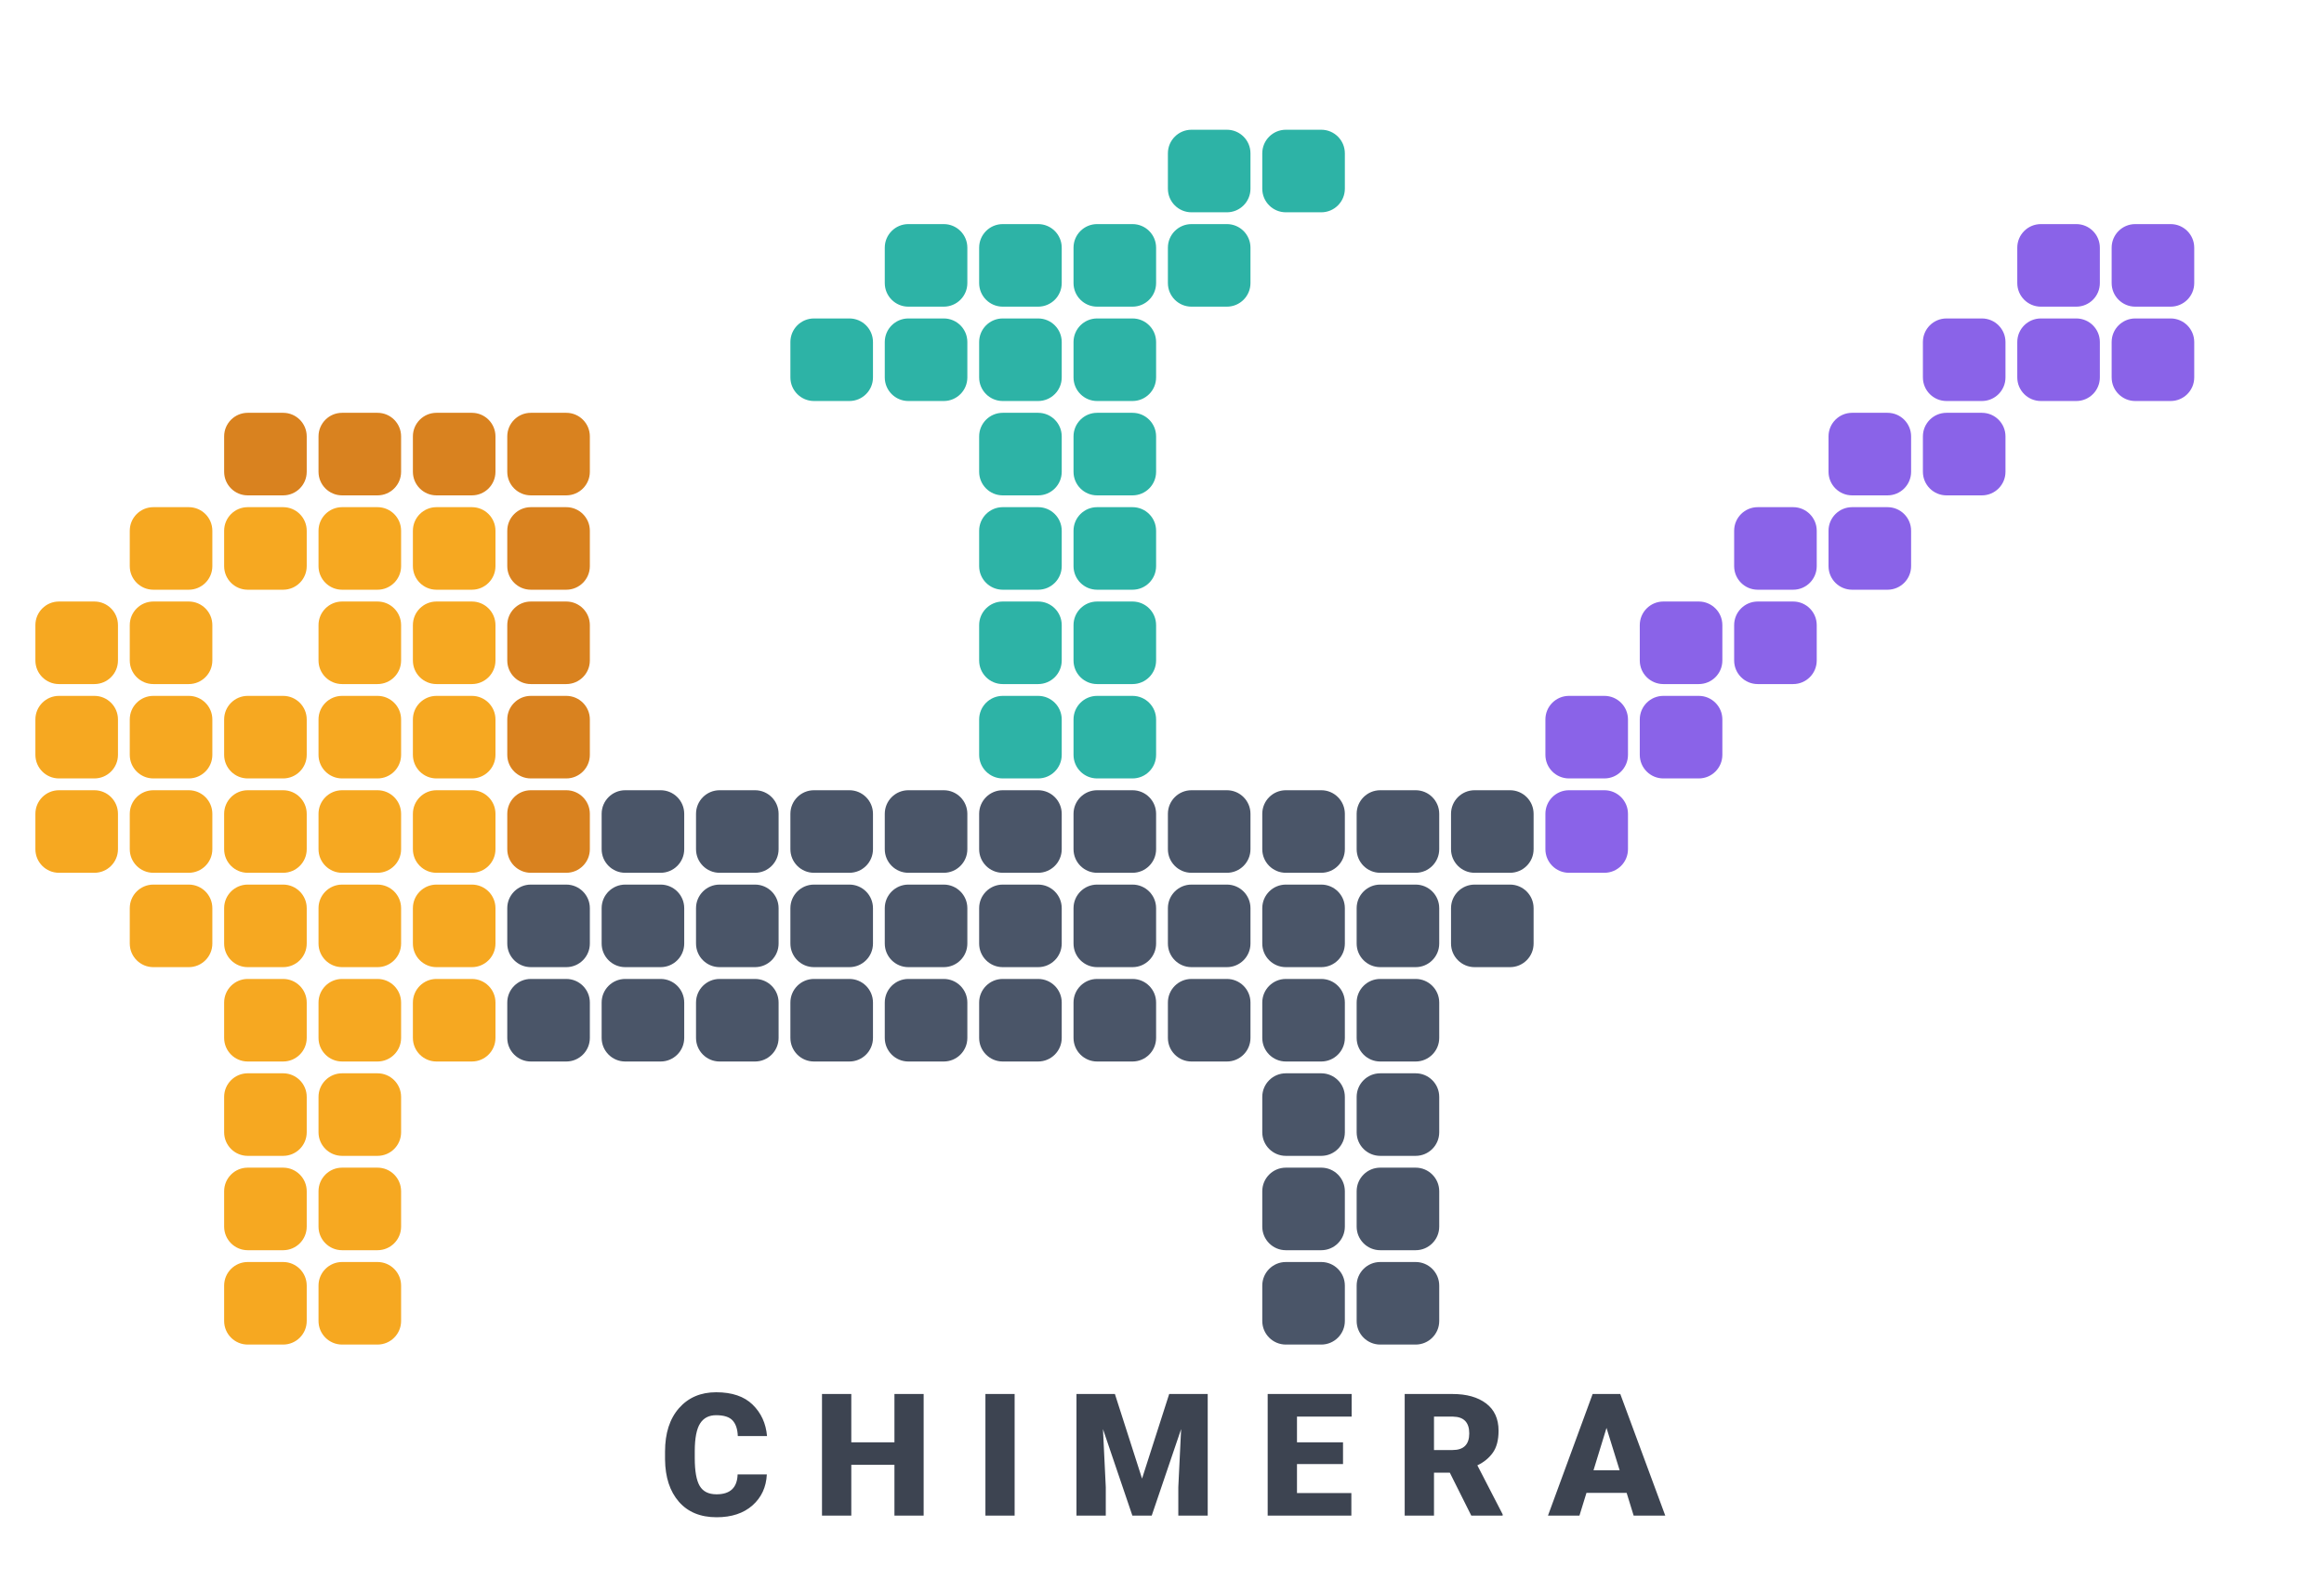
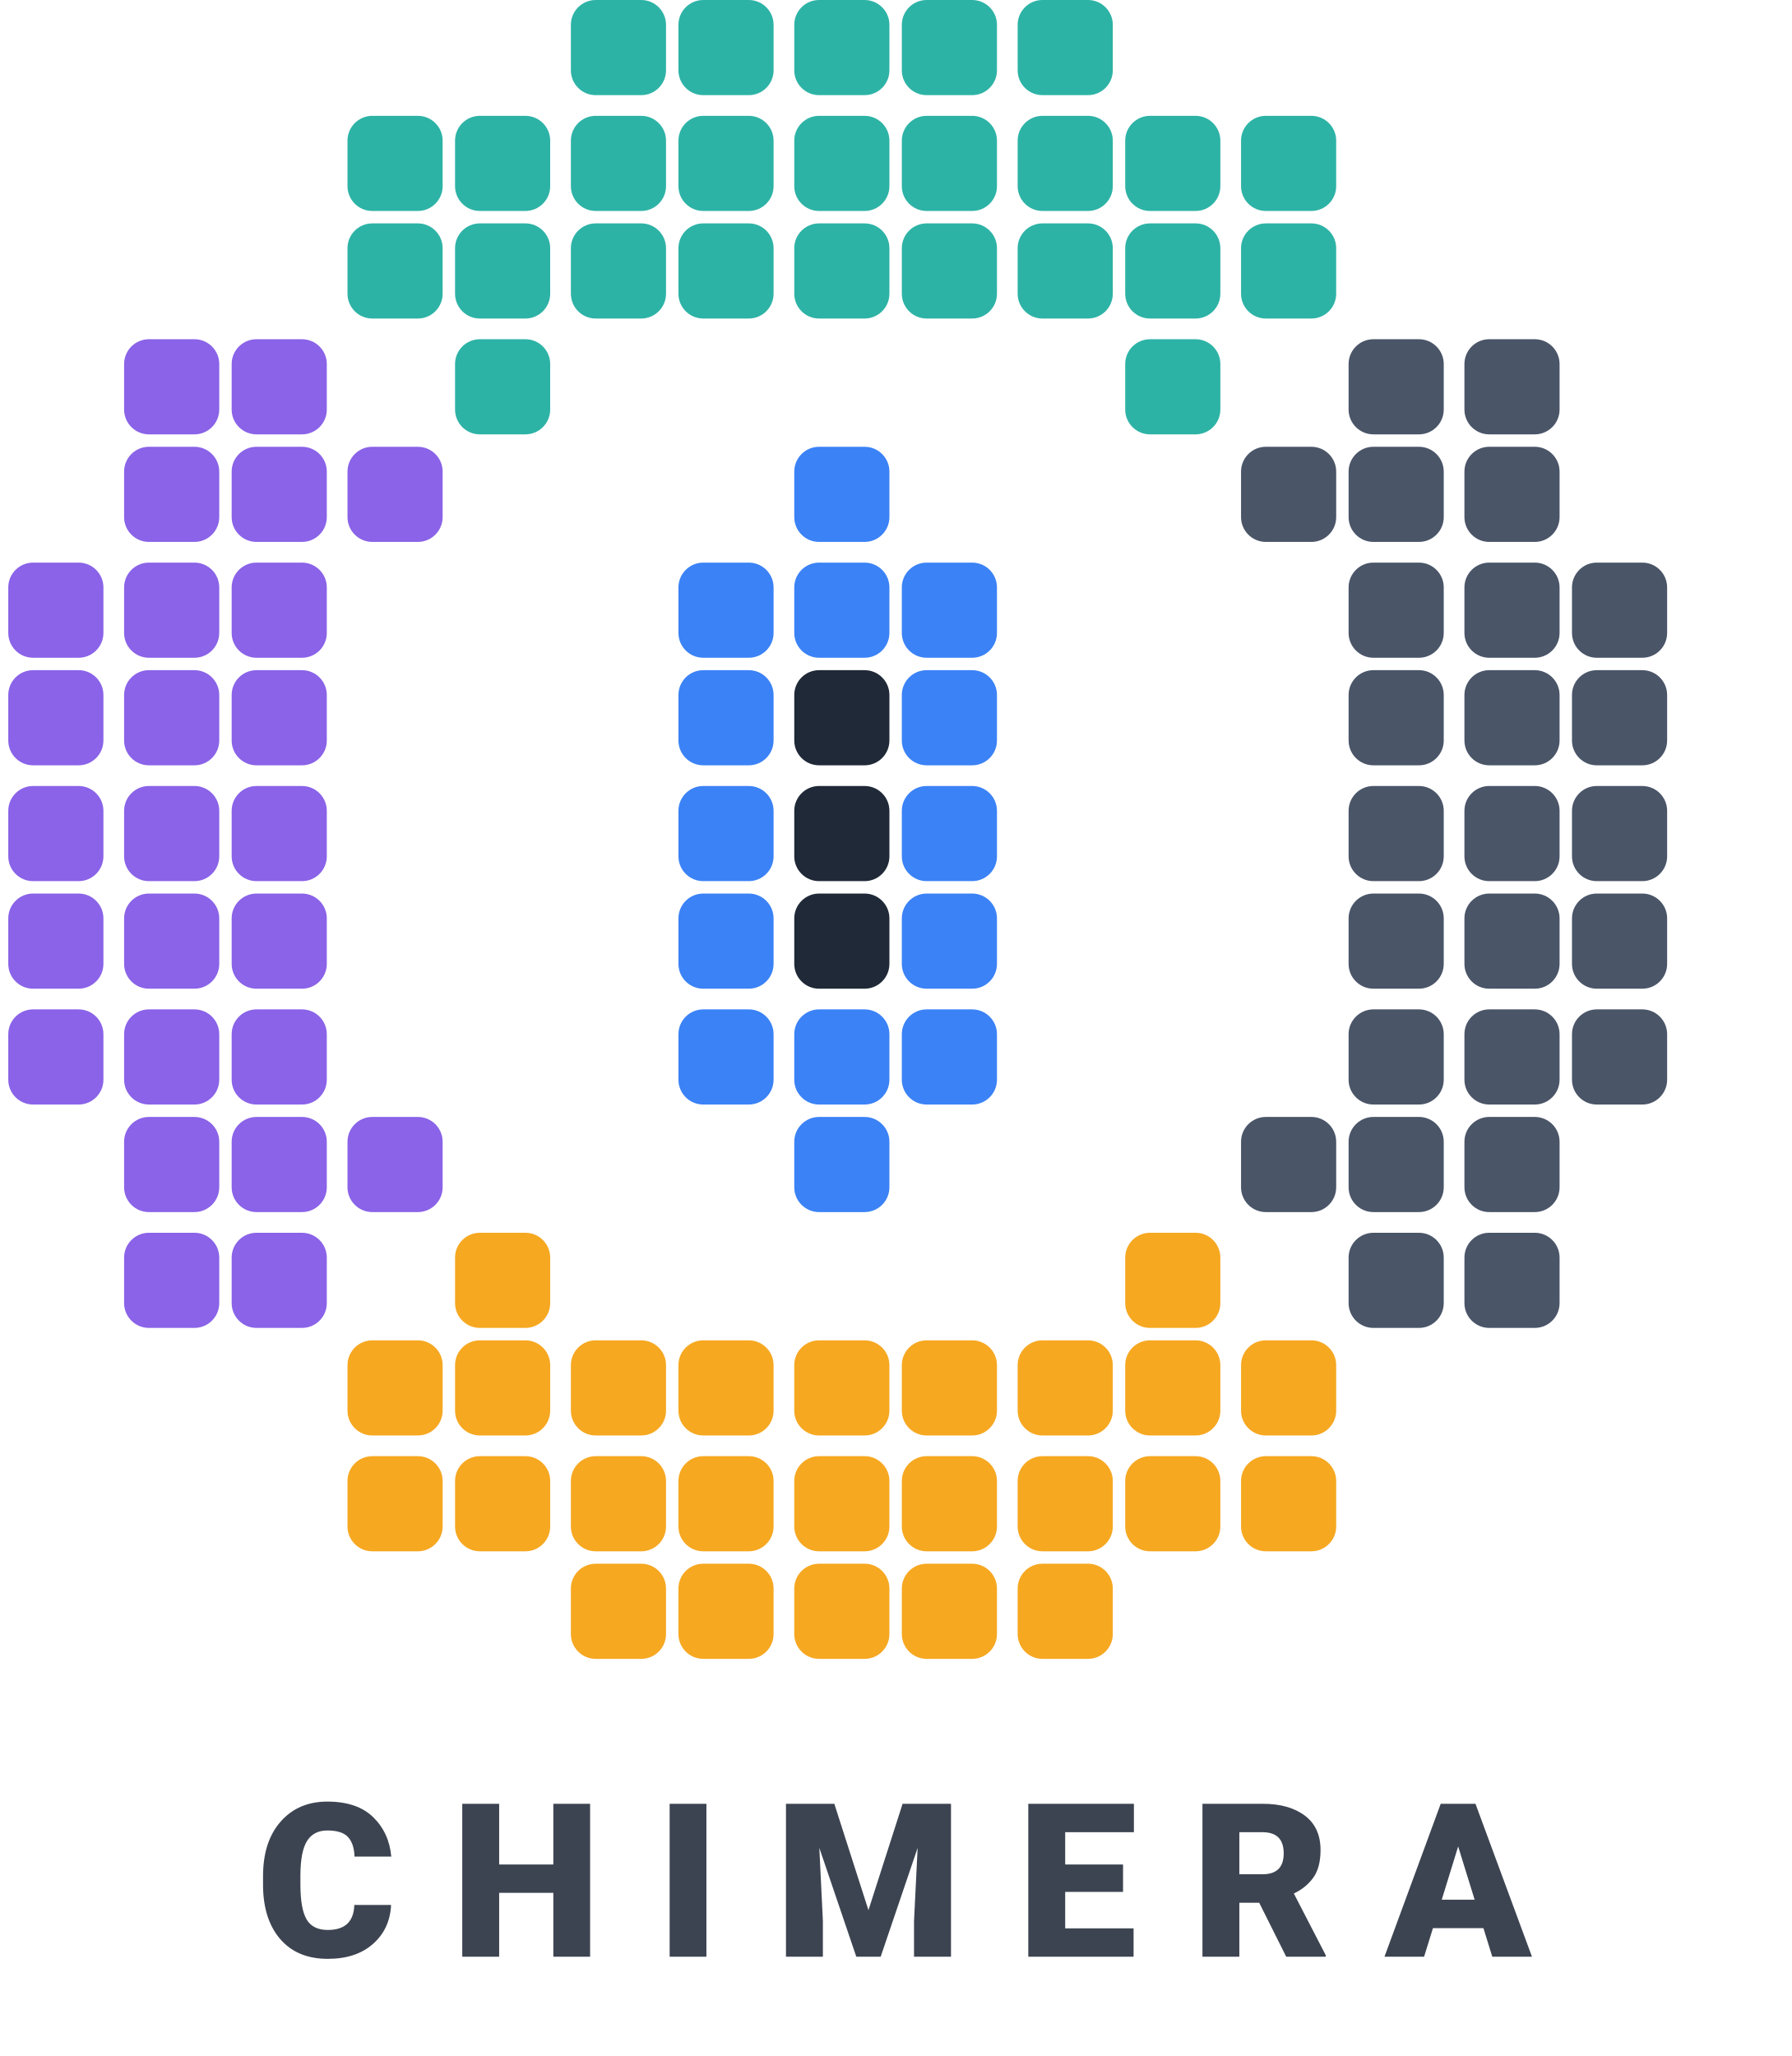
- <svg xmlns="http://www.w3.org/2000/svg" viewBox="0 0 788 540" width="788" height="540">
-   <rect x="396" y="44" width="28" height="28" rx="8" fill="#2DB3A6" />
-   <rect x="428" y="44" width="28" height="28" rx="8" fill="#2DB3A6" />
-   <rect x="300" y="76" width="28" height="28" rx="8" fill="#2DB3A6" />
-   <rect x="332" y="76" width="28" height="28" rx="8" fill="#2DB3A6" />
-   <rect x="364" y="76" width="28" height="28" rx="8" fill="#2DB3A6" />
-   <rect x="396" y="76" width="28" height="28" rx="8" fill="#2DB3A6" />
-   <rect x="684" y="76" width="28" height="28" rx="8" fill="#8A63E8" />
-   <rect x="716" y="76" width="28" height="28" rx="8" fill="#8A63E8" />
-   <rect x="268" y="108" width="28" height="28" rx="8" fill="#2DB3A6" />
-   <rect x="300" y="108" width="28" height="28" rx="8" fill="#2DB3A6" />
-   <rect x="332" y="108" width="28" height="28" rx="8" fill="#2DB3A6" />
-   <rect x="364" y="108" width="28" height="28" rx="8" fill="#2DB3A6" />
-   <rect x="652" y="108" width="28" height="28" rx="8" fill="#8A63E8" />
-   <rect x="684" y="108" width="28" height="28" rx="8" fill="#8A63E8" />
-   <rect x="716" y="108" width="28" height="28" rx="8" fill="#8A63E8" />
-   <rect x="76" y="140" width="28" height="28" rx="8" fill="#D9821F" />
-   <rect x="108" y="140" width="28" height="28" rx="8" fill="#D9821F" />
-   <rect x="140" y="140" width="28" height="28" rx="8" fill="#D9821F" />
-   <rect x="172" y="140" width="28" height="28" rx="8" fill="#D9821F" />
-   <rect x="332" y="140" width="28" height="28" rx="8" fill="#2DB3A6" />
-   <rect x="364" y="140" width="28" height="28" rx="8" fill="#2DB3A6" />
-   <rect x="620" y="140" width="28" height="28" rx="8" fill="#8A63E8" />
-   <rect x="652" y="140" width="28" height="28" rx="8" fill="#8A63E8" />
-   <rect x="44" y="172" width="28" height="28" rx="8" fill="#F6A821" />
-   <rect x="76" y="172" width="28" height="28" rx="8" fill="#F6A821" />
-   <rect x="108" y="172" width="28" height="28" rx="8" fill="#F6A821" />
-   <rect x="140" y="172" width="28" height="28" rx="8" fill="#F6A821" />
-   <rect x="172" y="172" width="28" height="28" rx="8" fill="#D9821F" />
-   <rect x="332" y="172" width="28" height="28" rx="8" fill="#2DB3A6" />
-   <rect x="364" y="172" width="28" height="28" rx="8" fill="#2DB3A6" />
-   <rect x="588" y="172" width="28" height="28" rx="8" fill="#8A63E8" />
-   <rect x="620" y="172" width="28" height="28" rx="8" fill="#8A63E8" />
-   <rect x="12" y="204" width="28" height="28" rx="8" fill="#F6A821" />
-   <rect x="44" y="204" width="28" height="28" rx="8" fill="#F6A821" />
-   <rect x="108" y="204" width="28" height="28" rx="8" fill="#F6A821" />
-   <rect x="140" y="204" width="28" height="28" rx="8" fill="#F6A821" />
-   <rect x="172" y="204" width="28" height="28" rx="8" fill="#D9821F" />
-   <rect x="332" y="204" width="28" height="28" rx="8" fill="#2DB3A6" />
-   <rect x="364" y="204" width="28" height="28" rx="8" fill="#2DB3A6" />
-   <rect x="556" y="204" width="28" height="28" rx="8" fill="#8A63E8" />
-   <rect x="588" y="204" width="28" height="28" rx="8" fill="#8A63E8" />
-   <rect x="12" y="236" width="28" height="28" rx="8" fill="#F6A821" />
-   <rect x="44" y="236" width="28" height="28" rx="8" fill="#F6A821" />
-   <rect x="76" y="236" width="28" height="28" rx="8" fill="#F6A821" />
-   <rect x="108" y="236" width="28" height="28" rx="8" fill="#F6A821" />
-   <rect x="140" y="236" width="28" height="28" rx="8" fill="#F6A821" />
-   <rect x="172" y="236" width="28" height="28" rx="8" fill="#D9821F" />
-   <rect x="332" y="236" width="28" height="28" rx="8" fill="#2DB3A6" />
-   <rect x="364" y="236" width="28" height="28" rx="8" fill="#2DB3A6" />
-   <rect x="524" y="236" width="28" height="28" rx="8" fill="#8A63E8" />
-   <rect x="556" y="236" width="28" height="28" rx="8" fill="#8A63E8" />
-   <rect x="12" y="268" width="28" height="28" rx="8" fill="#F6A821" />
-   <rect x="44" y="268" width="28" height="28" rx="8" fill="#F6A821" />
-   <rect x="76" y="268" width="28" height="28" rx="8" fill="#F6A821" />
-   <rect x="108" y="268" width="28" height="28" rx="8" fill="#F6A821" />
-   <rect x="140" y="268" width="28" height="28" rx="8" fill="#F6A821" />
-   <rect x="172" y="268" width="28" height="28" rx="8" fill="#D9821F" />
-   <rect x="204" y="268" width="28" height="28" rx="8" fill="#4A5568" />
-   <rect x="236" y="268" width="28" height="28" rx="8" fill="#4A5568" />
-   <rect x="268" y="268" width="28" height="28" rx="8" fill="#4A5568" />
-   <rect x="300" y="268" width="28" height="28" rx="8" fill="#4A5568" />
-   <rect x="332" y="268" width="28" height="28" rx="8" fill="#4A5568" />
-   <rect x="364" y="268" width="28" height="28" rx="8" fill="#4A5568" />
-   <rect x="396" y="268" width="28" height="28" rx="8" fill="#4A5568" />
-   <rect x="428" y="268" width="28" height="28" rx="8" fill="#4A5568" />
-   <rect x="460" y="268" width="28" height="28" rx="8" fill="#4A5568" />
-   <rect x="492" y="268" width="28" height="28" rx="8" fill="#4A5568" />
-   <rect x="524" y="268" width="28" height="28" rx="8" fill="#8A63E8" />
-   <rect x="44" y="300" width="28" height="28" rx="8" fill="#F6A821" />
-   <rect x="76" y="300" width="28" height="28" rx="8" fill="#F6A821" />
-   <rect x="108" y="300" width="28" height="28" rx="8" fill="#F6A821" />
-   <rect x="140" y="300" width="28" height="28" rx="8" fill="#F6A821" />
-   <rect x="172" y="300" width="28" height="28" rx="8" fill="#4A5568" />
-   <rect x="204" y="300" width="28" height="28" rx="8" fill="#4A5568" />
-   <rect x="236" y="300" width="28" height="28" rx="8" fill="#4A5568" />
-   <rect x="268" y="300" width="28" height="28" rx="8" fill="#4A5568" />
-   <rect x="300" y="300" width="28" height="28" rx="8" fill="#4A5568" />
-   <rect x="332" y="300" width="28" height="28" rx="8" fill="#4A5568" />
-   <rect x="364" y="300" width="28" height="28" rx="8" fill="#4A5568" />
-   <rect x="396" y="300" width="28" height="28" rx="8" fill="#4A5568" />
-   <rect x="428" y="300" width="28" height="28" rx="8" fill="#4A5568" />
-   <rect x="460" y="300" width="28" height="28" rx="8" fill="#4A5568" />
-   <rect x="492" y="300" width="28" height="28" rx="8" fill="#4A5568" />
-   <rect x="76" y="332" width="28" height="28" rx="8" fill="#F6A821" />
-   <rect x="108" y="332" width="28" height="28" rx="8" fill="#F6A821" />
-   <rect x="140" y="332" width="28" height="28" rx="8" fill="#F6A821" />
-   <rect x="172" y="332" width="28" height="28" rx="8" fill="#4A5568" />
-   <rect x="204" y="332" width="28" height="28" rx="8" fill="#4A5568" />
-   <rect x="236" y="332" width="28" height="28" rx="8" fill="#4A5568" />
-   <rect x="268" y="332" width="28" height="28" rx="8" fill="#4A5568" />
-   <rect x="300" y="332" width="28" height="28" rx="8" fill="#4A5568" />
-   <rect x="332" y="332" width="28" height="28" rx="8" fill="#4A5568" />
-   <rect x="364" y="332" width="28" height="28" rx="8" fill="#4A5568" />
-   <rect x="396" y="332" width="28" height="28" rx="8" fill="#4A5568" />
-   <rect x="428" y="332" width="28" height="28" rx="8" fill="#4A5568" />
-   <rect x="460" y="332" width="28" height="28" rx="8" fill="#4A5568" />
-   <rect x="76" y="364" width="28" height="28" rx="8" fill="#F6A821" />
-   <rect x="108" y="364" width="28" height="28" rx="8" fill="#F6A821" />
-   <rect x="428" y="364" width="28" height="28" rx="8" fill="#4A5568" />
-   <rect x="460" y="364" width="28" height="28" rx="8" fill="#4A5568" />
-   <rect x="76" y="396" width="28" height="28" rx="8" fill="#F6A821" />
-   <rect x="108" y="396" width="28" height="28" rx="8" fill="#F6A821" />
-   <rect x="428" y="396" width="28" height="28" rx="8" fill="#4A5568" />
-   <rect x="460" y="396" width="28" height="28" rx="8" fill="#4A5568" />
-   <rect x="76" y="428" width="28" height="28" rx="8" fill="#F6A821" />
-   <rect x="108" y="428" width="28" height="28" rx="8" fill="#F6A821" />
-   <rect x="428" y="428" width="28" height="28" rx="8" fill="#4A5568" />
-   <rect x="460" y="428" width="28" height="28" rx="8" fill="#4A5568" />
-   <text x="394" y="514" text-anchor="middle" fill="#3D4451" font-family="ui-sans-serif, -apple-system, 'Segoe UI', Roboto, Helvetica, Arial, sans-serif" font-size="58" font-weight="800" letter-spacing="14">CHIMERA</text>
+ <svg xmlns="http://www.w3.org/2000/svg" viewBox="0 0 433 497" width="433" height="497">
+   <rect x="192" y="54" width="23" height="23" rx="6" fill="#2DB3A6" />
+   <rect x="192" y="28" width="23" height="23" rx="6" fill="#2DB3A6" />
+   <rect x="192" y="0" width="23" height="23" rx="6" fill="#2DB3A6" />
+   <rect x="218" y="54" width="23" height="23" rx="6" fill="#2DB3A6" />
+   <rect x="218" y="28" width="23" height="23" rx="6" fill="#2DB3A6" />
+   <rect x="218" y="0" width="23" height="23" rx="6" fill="#2DB3A6" />
+   <rect x="164" y="54" width="23" height="23" rx="6" fill="#2DB3A6" />
+   <rect x="164" y="28" width="23" height="23" rx="6" fill="#2DB3A6" />
+   <rect x="164" y="0" width="23" height="23" rx="6" fill="#2DB3A6" />
+   <rect x="246" y="54" width="23" height="23" rx="6" fill="#2DB3A6" />
+   <rect x="246" y="28" width="23" height="23" rx="6" fill="#2DB3A6" />
+   <rect x="246" y="0" width="23" height="23" rx="6" fill="#2DB3A6" />
+   <rect x="138" y="54" width="23" height="23" rx="6" fill="#2DB3A6" />
+   <rect x="138" y="28" width="23" height="23" rx="6" fill="#2DB3A6" />
+   <rect x="138" y="0" width="23" height="23" rx="6" fill="#2DB3A6" />
+   <rect x="272" y="82" width="23" height="23" rx="6" fill="#2DB3A6" />
+   <rect x="272" y="54" width="23" height="23" rx="6" fill="#2DB3A6" />
+   <rect x="272" y="28" width="23" height="23" rx="6" fill="#2DB3A6" />
+   <rect x="110" y="82" width="23" height="23" rx="6" fill="#2DB3A6" />
+   <rect x="110" y="54" width="23" height="23" rx="6" fill="#2DB3A6" />
+   <rect x="110" y="28" width="23" height="23" rx="6" fill="#2DB3A6" />
+   <rect x="300" y="54" width="23" height="23" rx="6" fill="#2DB3A6" />
+   <rect x="300" y="28" width="23" height="23" rx="6" fill="#2DB3A6" />
+   <rect x="84" y="54" width="23" height="23" rx="6" fill="#2DB3A6" />
+   <rect x="84" y="28" width="23" height="23" rx="6" fill="#2DB3A6" />
+   <rect x="56" y="190" width="23" height="23" rx="6" fill="#8A63E8" />
+   <rect x="30" y="190" width="23" height="23" rx="6" fill="#8A63E8" />
+   <rect x="2" y="190" width="23" height="23" rx="6" fill="#8A63E8" />
+   <rect x="56" y="162" width="23" height="23" rx="6" fill="#8A63E8" />
+   <rect x="30" y="162" width="23" height="23" rx="6" fill="#8A63E8" />
+   <rect x="2" y="162" width="23" height="23" rx="6" fill="#8A63E8" />
+   <rect x="56" y="216" width="23" height="23" rx="6" fill="#8A63E8" />
+   <rect x="30" y="216" width="23" height="23" rx="6" fill="#8A63E8" />
+   <rect x="2" y="216" width="23" height="23" rx="6" fill="#8A63E8" />
+   <rect x="56" y="136" width="23" height="23" rx="6" fill="#8A63E8" />
+   <rect x="30" y="136" width="23" height="23" rx="6" fill="#8A63E8" />
+   <rect x="2" y="136" width="23" height="23" rx="6" fill="#8A63E8" />
+   <rect x="56" y="244" width="23" height="23" rx="6" fill="#8A63E8" />
+   <rect x="30" y="244" width="23" height="23" rx="6" fill="#8A63E8" />
+   <rect x="2" y="244" width="23" height="23" rx="6" fill="#8A63E8" />
+   <rect x="84" y="108" width="23" height="23" rx="6" fill="#8A63E8" />
+   <rect x="56" y="108" width="23" height="23" rx="6" fill="#8A63E8" />
+   <rect x="30" y="108" width="23" height="23" rx="6" fill="#8A63E8" />
+   <rect x="84" y="270" width="23" height="23" rx="6" fill="#8A63E8" />
+   <rect x="56" y="270" width="23" height="23" rx="6" fill="#8A63E8" />
+   <rect x="30" y="270" width="23" height="23" rx="6" fill="#8A63E8" />
+   <rect x="56" y="82" width="23" height="23" rx="6" fill="#8A63E8" />
+   <rect x="30" y="82" width="23" height="23" rx="6" fill="#8A63E8" />
+   <rect x="56" y="298" width="23" height="23" rx="6" fill="#8A63E8" />
+   <rect x="30" y="298" width="23" height="23" rx="6" fill="#8A63E8" />
+   <rect x="192" y="324" width="23" height="23" rx="6" fill="#F6A821" />
+   <rect x="192" y="352" width="23" height="23" rx="6" fill="#F6A821" />
+   <rect x="192" y="378" width="23" height="23" rx="6" fill="#F6A821" />
+   <rect x="164" y="324" width="23" height="23" rx="6" fill="#F6A821" />
+   <rect x="164" y="352" width="23" height="23" rx="6" fill="#F6A821" />
+   <rect x="164" y="378" width="23" height="23" rx="6" fill="#F6A821" />
+   <rect x="218" y="324" width="23" height="23" rx="6" fill="#F6A821" />
+   <rect x="218" y="352" width="23" height="23" rx="6" fill="#F6A821" />
+   <rect x="218" y="378" width="23" height="23" rx="6" fill="#F6A821" />
+   <rect x="138" y="324" width="23" height="23" rx="6" fill="#F6A821" />
+   <rect x="138" y="352" width="23" height="23" rx="6" fill="#F6A821" />
+   <rect x="138" y="378" width="23" height="23" rx="6" fill="#F6A821" />
+   <rect x="246" y="324" width="23" height="23" rx="6" fill="#F6A821" />
+   <rect x="246" y="352" width="23" height="23" rx="6" fill="#F6A821" />
+   <rect x="246" y="378" width="23" height="23" rx="6" fill="#F6A821" />
+   <rect x="110" y="298" width="23" height="23" rx="6" fill="#F6A821" />
+   <rect x="110" y="324" width="23" height="23" rx="6" fill="#F6A821" />
+   <rect x="110" y="352" width="23" height="23" rx="6" fill="#F6A821" />
+   <rect x="272" y="298" width="23" height="23" rx="6" fill="#F6A821" />
+   <rect x="272" y="324" width="23" height="23" rx="6" fill="#F6A821" />
+   <rect x="272" y="352" width="23" height="23" rx="6" fill="#F6A821" />
+   <rect x="84" y="324" width="23" height="23" rx="6" fill="#F6A821" />
+   <rect x="84" y="352" width="23" height="23" rx="6" fill="#F6A821" />
+   <rect x="300" y="324" width="23" height="23" rx="6" fill="#F6A821" />
+   <rect x="300" y="352" width="23" height="23" rx="6" fill="#F6A821" />
+   <rect x="326" y="190" width="23" height="23" rx="6" fill="#4A5568" />
+   <rect x="354" y="190" width="23" height="23" rx="6" fill="#4A5568" />
+   <rect x="380" y="190" width="23" height="23" rx="6" fill="#4A5568" />
+   <rect x="326" y="216" width="23" height="23" rx="6" fill="#4A5568" />
+   <rect x="354" y="216" width="23" height="23" rx="6" fill="#4A5568" />
+   <rect x="380" y="216" width="23" height="23" rx="6" fill="#4A5568" />
+   <rect x="326" y="162" width="23" height="23" rx="6" fill="#4A5568" />
+   <rect x="354" y="162" width="23" height="23" rx="6" fill="#4A5568" />
+   <rect x="380" y="162" width="23" height="23" rx="6" fill="#4A5568" />
+   <rect x="326" y="244" width="23" height="23" rx="6" fill="#4A5568" />
+   <rect x="354" y="244" width="23" height="23" rx="6" fill="#4A5568" />
+   <rect x="380" y="244" width="23" height="23" rx="6" fill="#4A5568" />
+   <rect x="326" y="136" width="23" height="23" rx="6" fill="#4A5568" />
+   <rect x="354" y="136" width="23" height="23" rx="6" fill="#4A5568" />
+   <rect x="380" y="136" width="23" height="23" rx="6" fill="#4A5568" />
+   <rect x="300" y="270" width="23" height="23" rx="6" fill="#4A5568" />
+   <rect x="326" y="270" width="23" height="23" rx="6" fill="#4A5568" />
+   <rect x="354" y="270" width="23" height="23" rx="6" fill="#4A5568" />
+   <rect x="300" y="108" width="23" height="23" rx="6" fill="#4A5568" />
+   <rect x="326" y="108" width="23" height="23" rx="6" fill="#4A5568" />
+   <rect x="354" y="108" width="23" height="23" rx="6" fill="#4A5568" />
+   <rect x="326" y="298" width="23" height="23" rx="6" fill="#4A5568" />
+   <rect x="354" y="298" width="23" height="23" rx="6" fill="#4A5568" />
+   <rect x="326" y="82" width="23" height="23" rx="6" fill="#4A5568" />
+   <rect x="354" y="82" width="23" height="23" rx="6" fill="#4A5568" />
+   <rect x="192" y="108" width="23" height="23" rx="6" fill="#3B82F6" />
+   <rect x="192" y="136" width="23" height="23" rx="6" fill="#3B82F6" />
+   <rect x="192" y="244" width="23" height="23" rx="6" fill="#3B82F6" />
+   <rect x="192" y="270" width="23" height="23" rx="6" fill="#3B82F6" />
+   <rect x="164" y="136" width="23" height="23" rx="6" fill="#3B82F6" />
+   <rect x="164" y="162" width="23" height="23" rx="6" fill="#3B82F6" />
+   <rect x="164" y="190" width="23" height="23" rx="6" fill="#3B82F6" />
+   <rect x="164" y="216" width="23" height="23" rx="6" fill="#3B82F6" />
+   <rect x="164" y="244" width="23" height="23" rx="6" fill="#3B82F6" />
+   <rect x="218" y="136" width="23" height="23" rx="6" fill="#3B82F6" />
+   <rect x="218" y="162" width="23" height="23" rx="6" fill="#3B82F6" />
+   <rect x="218" y="190" width="23" height="23" rx="6" fill="#3B82F6" />
+   <rect x="218" y="216" width="23" height="23" rx="6" fill="#3B82F6" />
+   <rect x="218" y="244" width="23" height="23" rx="6" fill="#3B82F6" />
+   <rect x="192" y="162" width="23" height="23" rx="6" fill="#1F2937" />
+   <rect x="192" y="190" width="23" height="23" rx="6" fill="#1F2937" />
+   <rect x="192" y="216" width="23" height="23" rx="6" fill="#1F2937" />
+   <text x="216" y="473" text-anchor="middle" fill="#3D4451" font-family="ui-sans-serif, -apple-system, 'Segoe UI', Roboto, Helvetica, Arial, sans-serif" font-size="52" font-weight="800" letter-spacing="13">CHIMERA</text>
</svg>
